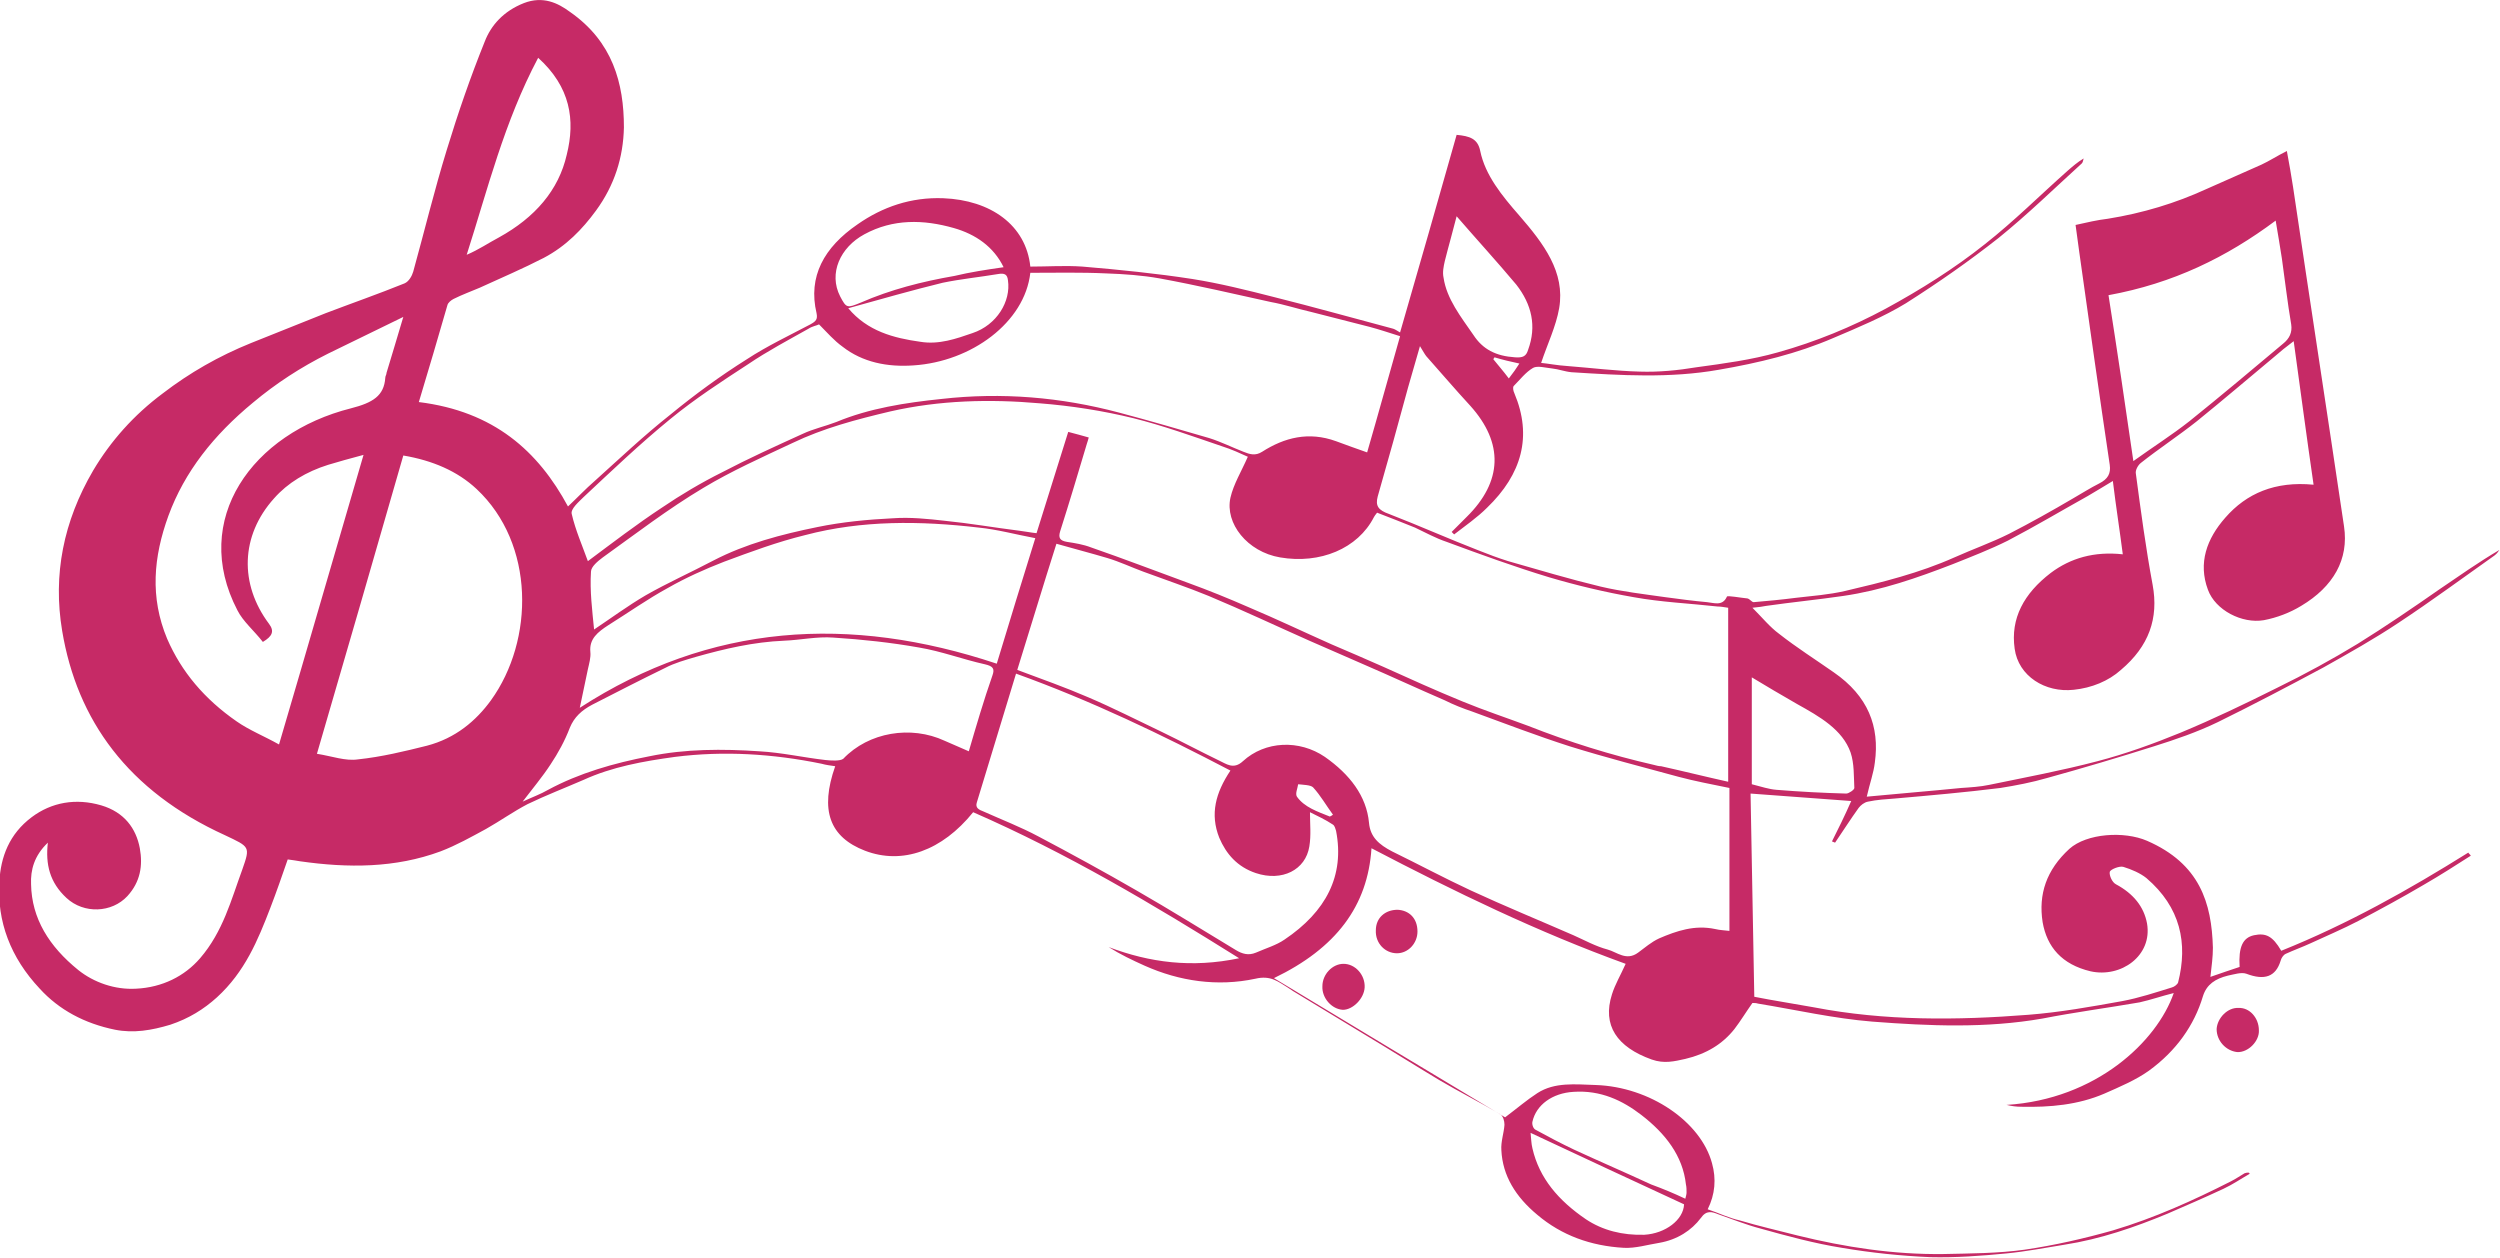
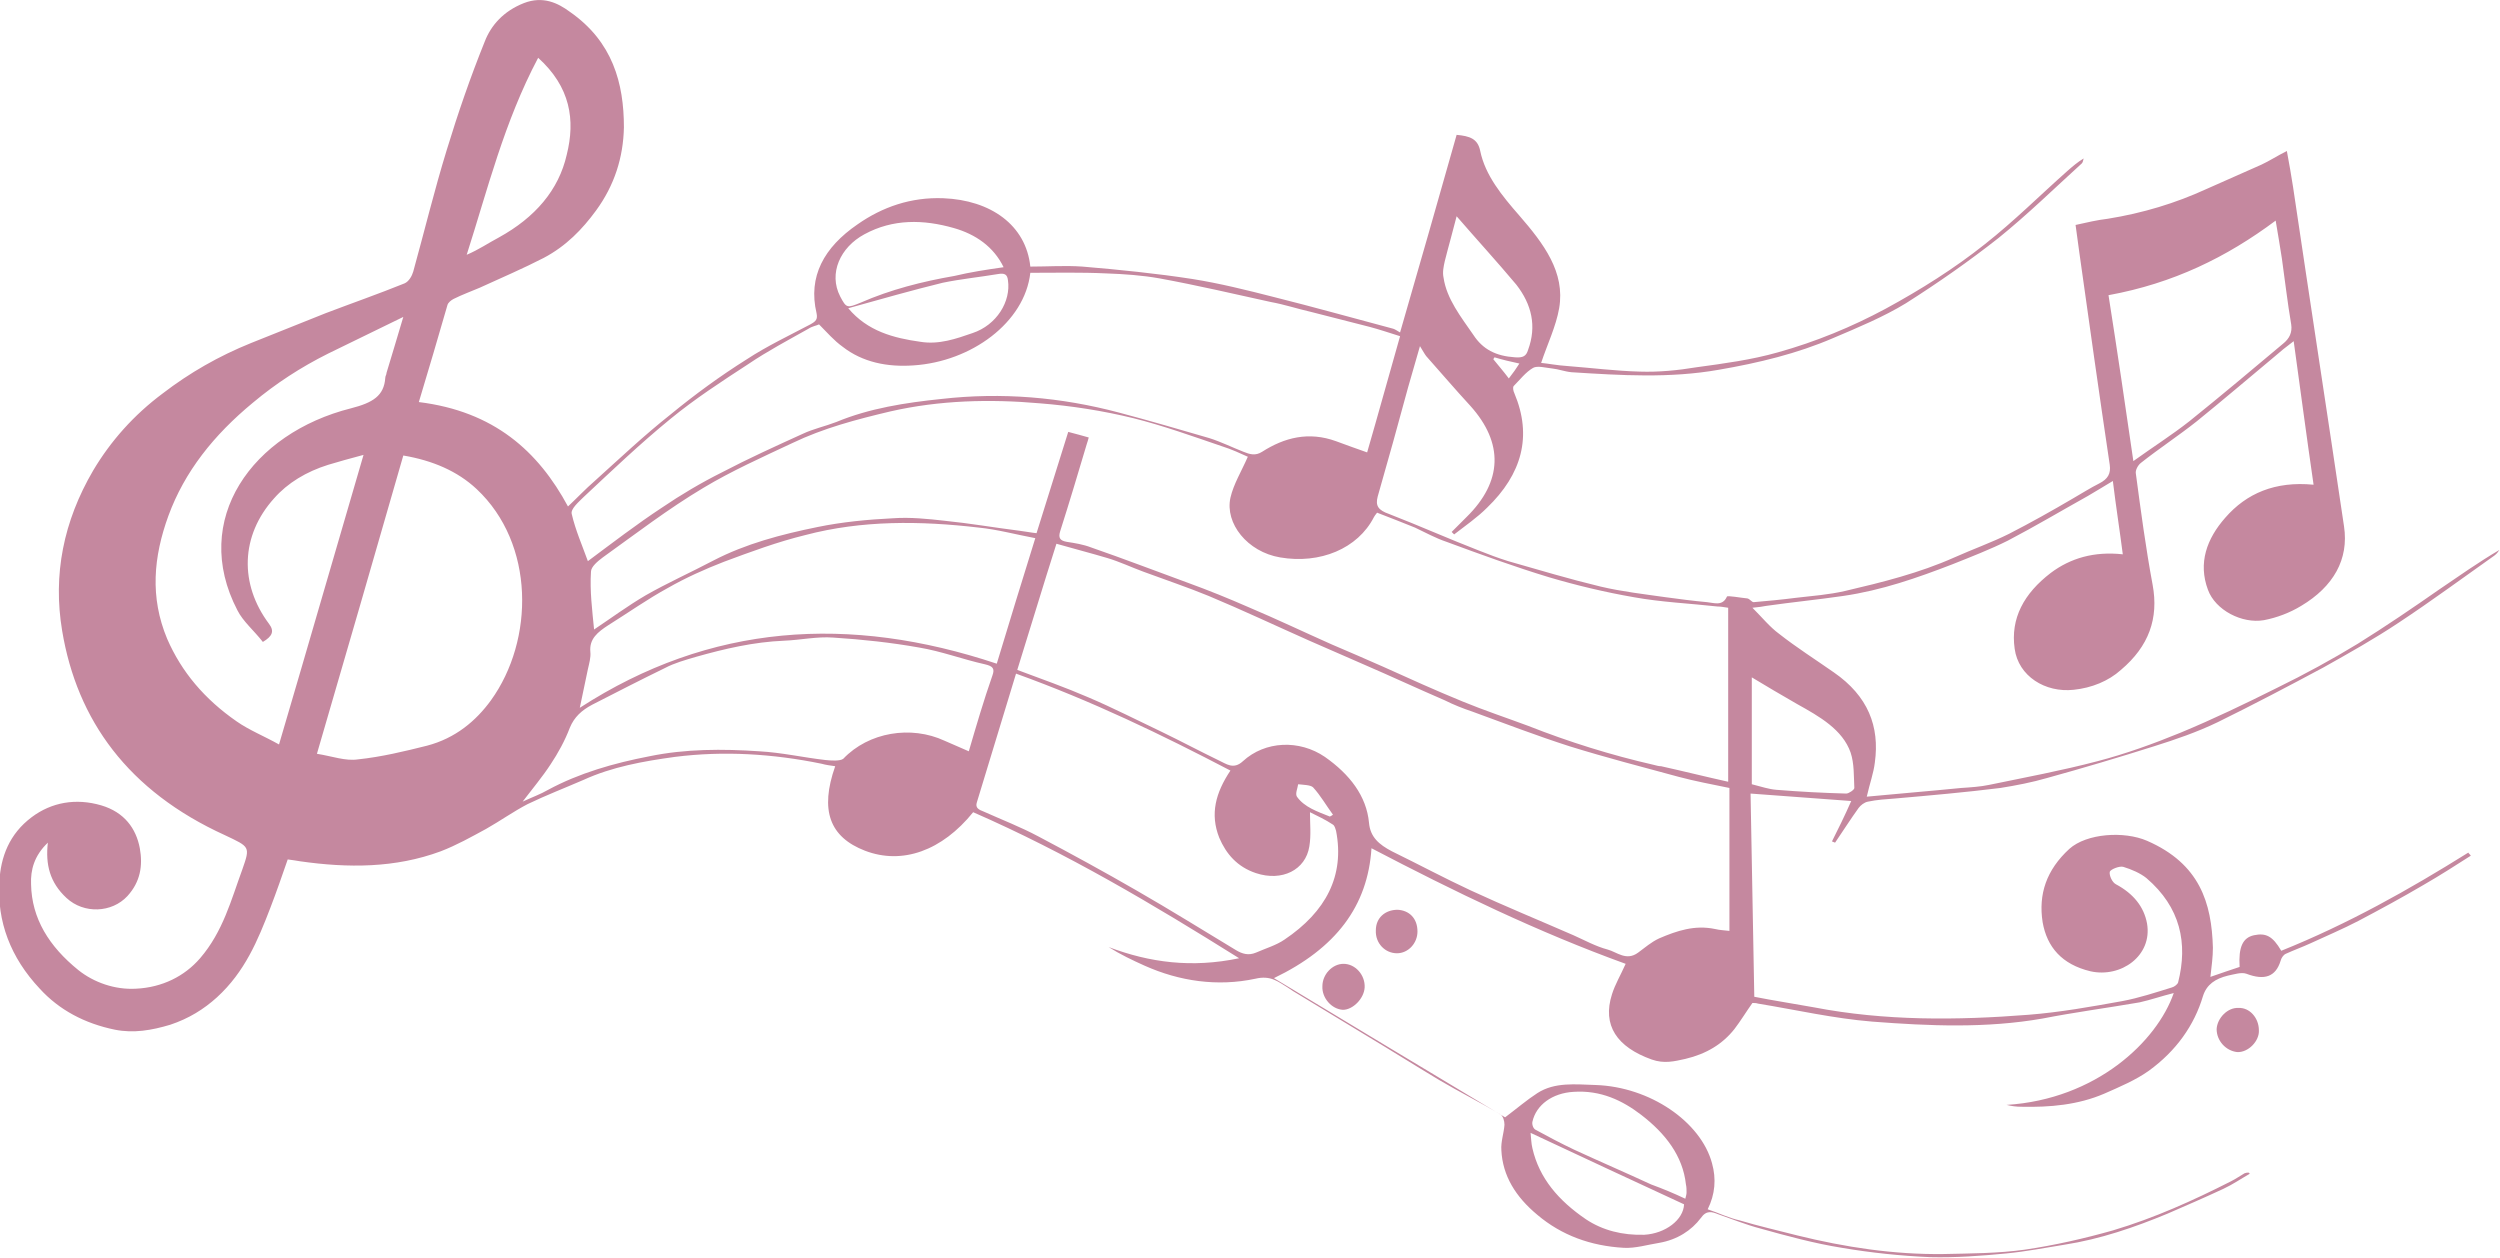
<svg xmlns="http://www.w3.org/2000/svg" version="1.1" id="Capa_1" x="0px" y="0px" viewBox="0 0 402.3 202.3" style="enable-background:new 0 0 402.3 202.3;" xml:space="preserve">
  <style type="text/css">
- 	.st0{fill:#c62a66;}
+ 	.st0{fill:#c5889f;}
</style>
  <path class="st0" d="M362,188.9c-1.4,0.8-2.7,1.7-4.2,2.4c-3,1.4-6,2.7-9,4c-5.3,2.2-10.8,4.1-16.6,5c-3.1,0.5-6.2,1.1-9.3,1.4  c-4.1,0.4-8.2,0.7-12.3,0.6c-4.7-0.2-9.5-0.7-14.2-1.5c-4.4-0.7-8.8-1.9-13.1-3.1c-2.3-0.6-4.5-1.5-6.8-2.3c-1-0.4-1.9-0.7-2.8,0.6  c-1.5,2-3.8,3.5-6.7,4c-1.9,0.3-3.8,0.9-5.7,0.8c-5.3-0.3-10-2-13.9-5.3c-3.5-2.9-5.6-6.3-5.8-10.4c-0.1-1.4,0.4-2.7,0.5-4.1  c0-0.6-0.2-1.4-0.7-1.7c-3.2-1.9-6.6-3.6-9.8-5.5c-4-2.4-7.8-4.8-11.8-7.2c-3.9-2.4-7.8-4.7-11.7-7.1c-0.3-0.2-0.6-0.4-0.9-0.6  c-1.5-0.9-2.7-2-5.2-1.4c-6.1,1.3-12.2,0.4-17.8-2.1c-2-0.9-3.9-1.8-5.8-3c6.6,2.5,13.4,3.4,21,1.8c-13.9-8.7-27.7-16.9-42.8-23.5  c-5,6.2-11.4,8.5-17.4,6.2c-5.7-2.2-7.3-6.5-4.8-13.6c-0.7-0.1-1.5-0.2-2.2-0.4c-7.8-1.6-15.7-2.1-23.6-1.1  c-5.1,0.7-10.1,1.6-14.7,3.7c-3,1.3-6.1,2.5-9,3.9c-2.3,1.2-4.4,2.7-6.7,4c-2.4,1.3-4.7,2.6-7.3,3.6c-7.3,2.7-14.9,2.7-22.6,1.6  c-0.6-0.1-1.2-0.2-2-0.3c-0.9,2.6-1.8,5.2-2.8,7.8c-2,5.2-4.1,10.3-8.6,14.4c-2.1,1.9-4.5,3.4-7.5,4.4c-3,0.9-5.9,1.4-8.9,0.8  c-4.9-1-9-3.2-12.1-6.6c-4.7-5-6.9-10.8-6.5-17.2c0.2-4,1.6-7.7,5.2-10.4c3.2-2.4,7.1-3.1,11.2-1.9c3.7,1.1,5.6,3.7,6.2,6.9  c0.5,2.8,0.1,5.4-2,7.7c-2.5,2.7-7,2.9-9.8,0.3c-2.7-2.5-3.4-5.4-3-8.9c-2.2,2.1-2.8,4.4-2.7,6.7c0.1,5.5,2.9,10,7.6,13.8  c2.5,2,5.9,3.2,9.3,3c4.2-0.2,7.8-2,10.3-4.9c3.7-4.3,5-9.4,6.8-14.3c1.3-3.7,1.2-3.6-2.8-5.5c-15.6-7.1-23.8-18.5-26.2-32.9  c-1.5-9,0.2-17.6,5-25.8c2.8-4.7,6.5-8.9,11.2-12.4c4.3-3.3,9-6,14.2-8.1c4-1.6,8-3.2,12-4.8c4.2-1.6,8.5-3.1,12.7-4.8  c0.7-0.3,1.2-1.2,1.4-1.9c1.8-6.5,3.4-13.1,5.4-19.6c1.8-5.9,3.8-11.7,6.1-17.4c1-2.6,3-4.9,6.3-6.2c3.1-1.2,5.5,0,7.4,1.4  c6.9,4.8,8.7,11.5,8.7,18.6c-0.1,4.8-1.5,9.3-4.5,13.4c-2.2,3-4.8,5.7-8.4,7.6c-3.3,1.7-6.8,3.2-10.3,4.8c-1.4,0.6-2.8,1.1-4.2,1.8  c-0.4,0.2-0.9,0.6-1,1c-1.5,5.2-3,10.3-4.6,15.6c12.1,1.5,19.2,7.9,24,16.8c1.5-1.4,2.8-2.8,4.3-4.1c4-3.6,7.9-7.3,12.2-10.7  c3.9-3.2,8-6.2,12.3-8.9c3.2-2.1,6.8-3.8,10.2-5.6c0.9-0.5,1.2-0.8,1-1.8c-1.4-5.9,1.2-10.6,6.6-14.3c4-2.8,8.6-4.4,13.8-4.2  c7.6,0.3,13.3,4.3,14,11c2.8,0,5.6-0.2,8.4,0c5.9,0.5,11.9,1.1,17.7,2c4.4,0.7,8.8,1.8,13.1,2.9c6.4,1.6,12.8,3.4,19.2,5.1  c0.3,0.1,0.6,0.3,1.1,0.6c3.1-10.7,6.1-21.2,9.1-31.8c2.1,0.2,3.4,0.6,3.8,2.6c0.8,3.9,3.5,7.2,6.3,10.4c3.9,4.5,7.4,9.1,6.4,14.9  c-0.5,2.9-1.9,5.8-2.9,8.8c1.1,0.1,2.6,0.4,4.2,0.5c3.9,0.3,7.8,0.8,11.7,0.9c3,0.1,6.1-0.2,9.1-0.7c4.4-0.6,8.9-1.2,13.1-2.4  c6.1-1.7,11.9-4.1,17.3-7c5.7-3.1,11.1-6.5,16-10.4c4.7-3.7,8.9-7.9,13.3-11.8c0.8-0.7,1.6-1.4,2.6-2c-0.1,0.3-0.1,0.6-0.3,0.8  c-4.4,4-8.7,8.2-13.4,12c-4.7,3.7-9.7,7.2-14.9,10.5c-3.6,2.2-7.7,3.9-11.7,5.6c-5.8,2.5-12,4-18.4,5.1c-7.9,1.4-15.8,0.9-23.7,0.4  c-1.1-0.1-2.1-0.5-3.1-0.6s-2.4-0.5-3.1-0.1c-1.2,0.7-2.1,1.9-3.1,2.9c-0.2,0.2-0.1,0.8,0.1,1.2c2.9,6.9,1.2,13-4.4,18.4  c-1.6,1.6-3.5,2.9-5.3,4.3l-0.4-0.4c0.8-0.8,1.6-1.6,2.4-2.4c5.8-5.7,6-11.9,0.6-17.9c-2.4-2.6-4.7-5.3-7.1-8  c-0.3-0.4-0.5-0.8-1-1.6c-0.7,2.4-1.3,4.5-1.9,6.6c-1.6,5.9-3.2,11.7-4.9,17.6c-0.4,1.5,0.1,2.2,1.8,2.8c4.9,1.9,9.6,4,14.5,5.9  c1.5,0.6,3.1,1.2,4.7,1.7c4.9,1.4,9.9,2.9,14.9,4.1c3.4,0.8,6.9,1.2,10.4,1.7c2.2,0.3,4.5,0.6,6.7,0.8c1.1,0.1,2.5,0.7,3.2-0.9  c0.1-0.2,2.2,0.2,3.3,0.3c0.4,0.1,0.7,0.6,1,0.6c2.3-0.2,4.5-0.4,6.8-0.7c2.6-0.3,5.3-0.5,7.9-1.1c6-1.4,12-2.9,17.6-5.4  c2.9-1.3,6-2.4,8.8-3.8c3.5-1.8,6.9-3.7,10.3-5.7c1.4-0.8,2.8-1.7,4.2-2.4c1.4-0.7,1.9-1.6,1.7-3c-1.7-11.4-3.3-22.8-4.9-34.2  c-0.2-1.5-0.4-3-0.6-4.4c1.8-0.4,3.5-0.8,5.2-1c5.6-0.9,10.9-2.5,15.9-4.8c2.9-1.3,5.9-2.6,8.8-3.9c1.3-0.6,2.5-1.4,4.1-2.2  c0.4,2.1,0.7,3.9,1,5.8c2.7,18.2,5.5,36.4,8.2,54.6c0.8,5.3-1.7,9.7-6.9,12.8c-1.8,1.1-3.9,1.9-6,2.3c-3.5,0.6-7.8-1.6-9-4.9  c-1.6-4.3-0.2-8.2,2.8-11.6c3.4-3.9,8-5.9,14.2-5.3c-1.1-7.6-2.1-15.1-3.2-23.1c-1.2,0.9-2.2,1.7-3.1,2.5c-4.2,3.5-8.3,7-12.5,10.4  c-2.9,2.3-6.1,4.4-9,6.7c-0.5,0.4-0.9,1.2-0.8,1.7c0.8,6,1.6,12,2.7,17.9c1,5.4-0.6,9.9-5.1,13.7c-2,1.8-4.7,2.9-7.6,3.2  c-4.6,0.5-8.9-2.2-9.5-6.6c-0.7-4.9,1.5-8.9,5.8-12.2c3.2-2.4,7-3.5,11.6-3c-0.5-3.9-1.1-7.7-1.6-11.8c-1.5,0.9-2.8,1.7-4,2.4  c-4.3,2.4-8.5,4.9-12.9,7.2c-2.8,1.4-5.9,2.6-8.9,3.8c-5.7,2.2-11.4,4.2-17.6,5.1c-4.1,0.6-8.2,1-12.4,1.6c-0.5,0.1-1.1,0.2-2.2,0.3  c1.6,1.6,2.8,3.1,4.3,4.2c2.8,2.2,5.8,4.1,8.8,6.2c5.5,3.8,7.4,8.7,6.6,14.5c-0.2,1.7-0.8,3.3-1.3,5.5c5.2-0.5,10.2-0.9,15.2-1.4  c1.5-0.1,3.1-0.2,4.5-0.5c5.8-1.2,11.7-2.3,17.4-3.8c4.6-1.2,9-2.8,13.4-4.6c5.3-2.2,10.5-4.7,15.5-7.2c4.5-2.2,8.9-4.6,13-7.1  c4.5-2.8,8.9-5.8,13.2-8.8c3.1-2.1,6.2-4.3,9.6-6.3c-0.2,0.3-0.4,0.6-0.8,0.9c-5.1,3.6-10.1,7.3-15.4,10.8c-3.9,2.6-8,4.9-12.1,7.2  c-5.6,3-11.3,6-17,8.8c-3.3,1.6-6.8,2.8-10.3,3.9c-5.7,1.8-11.4,3.5-17.2,5.1c-2.4,0.7-5,1.2-7.5,1.6c-5.6,0.7-11.3,1.2-17,1.7  c-1.4,0.1-2.9,0.2-4.3,0.5c-0.6,0.1-1.2,0.6-1.5,1c-1.3,1.8-2.5,3.7-3.8,5.6c-0.2-0.1-0.3-0.1-0.5-0.2c1-2,2-4,3.1-6.5  c-5.5-0.4-10.7-0.8-16.2-1.2c0.2,10.8,0.4,21.6,0.6,32.7c3,0.6,6.3,1.1,9.6,1.7c11.4,2.2,23,2.1,34.5,1.2c5.1-0.4,10.1-1.3,15.1-2.2  c2.7-0.5,5.4-1.4,8-2.2c0.4-0.1,0.9-0.5,1-0.8c1.6-6.3,0.4-12.1-5.1-16.8c-1-0.8-2.4-1.4-3.7-1.8c-0.6-0.2-2.1,0.4-2.2,0.8  c-0.1,0.6,0.4,1.7,1,2c2.8,1.5,4.5,3.6,5,6.3c0.9,5.2-4.2,8.8-9.1,7.7c-4.6-1.1-7-3.9-7.7-7.9c-0.7-4.5,0.6-8.4,4.3-11.8  c2.8-2.5,8.8-2.9,12.5-1.3c8.5,3.7,10.4,10,10.6,17.2c0,1.5-0.2,2.9-0.4,4.7c1.7-0.6,3.2-1.1,4.7-1.6c-0.2-3.2,0.5-4.7,2.3-5.1  c1.9-0.4,3,0.1,4.4,2.5c10.7-4.3,20.5-9.8,30.1-15.8c0.1,0.2,0.3,0.3,0.4,0.5c-2.5,1.6-5,3.2-7.6,4.7c-3.4,2-6.9,3.9-10.5,5.8  c-2.5,1.3-5.1,2.4-7.7,3.6c-1.3,0.6-2.7,1.1-4,1.7c-0.4,0.2-0.7,0.7-0.8,1.1c-0.8,2.6-2.6,3.2-5.5,2.1c-0.8-0.3-2,0.1-3,0.3  c-2,0.5-3.4,1.4-4,3.3c-1.4,4.7-4.3,8.8-8.7,12c-2.1,1.5-4.7,2.6-7.2,3.7c-4.2,1.8-8.7,2.2-13.3,2.1c-0.8,0-1.6-0.1-2.4-0.3  c14.4-0.9,24.2-10.2,26.9-18c-2,0.5-3.7,1.1-5.5,1.5c-5.2,0.9-10.5,1.6-15.6,2.6c-9.1,1.6-18.3,1.2-27.4,0.5  c-6.2-0.5-12.3-1.9-18.4-2.9c-0.3-0.1-0.6-0.1-0.9-0.1c-1,1.4-1.9,2.9-2.9,4.2c-1.9,2.4-4.5,4-7.9,4.8c-1.8,0.4-3.4,0.8-5.4,0.1  c-5.6-2-8-5.5-6.4-10.5c0.5-1.6,1.4-3.1,2.2-4.9c-14.1-5.1-27.5-11.6-40.9-18.6c-0.6,9.3-5.7,16.1-15.7,20.9  c12.6,7.6,25,15.1,37.2,22.4c2-1.5,3.5-2.8,5.2-3.9c2.8-1.8,6.1-1.4,9.4-1.3c8.7,0.3,16.9,5.9,18.7,12.6c0.7,2.5,0.5,5-0.7,7.4  c1.8,0.6,3.4,1.4,5.2,1.8c3,0.9,6.1,1.6,9.2,2.4c7.7,1.9,15.5,3.1,23.5,3c4.4-0.1,8.8-0.1,13.1-0.7c4.8-0.7,9.6-1.8,14.2-3.1  c6.7-2,12.9-4.8,19-7.9c0.8-0.4,1.5-0.9,2.2-1.3C361.8,188.6,362,188.7,362,188.9L362,188.9z M95.6,101.3c2.7-1.8,5.4-3.8,8.3-5.5  c3.5-2,7.3-3.7,10.9-5.6c5.2-2.7,10.9-4.2,16.8-5.4c3.9-0.8,8-1.2,12.1-1.4c2.8-0.2,5.6,0.1,8.3,0.4c4,0.4,8,1.1,12,1.6  c0.9,0.1,1.8,0.3,2.8,0.4c1.7-5.5,3.4-10.8,5.1-16.3c1.2,0.3,2.2,0.6,3.3,0.9c-0.1,0.4-0.2,0.7-0.3,1c-1.4,4.7-2.8,9.4-4.3,14.1  c-0.3,1-0.1,1.5,1.1,1.7c1.3,0.2,2.6,0.4,3.9,0.9c5.2,1.8,10.4,3.8,15.6,5.7c3.3,1.2,6.5,2.5,9.7,3.9c4.5,1.9,8.9,4,13.4,6  c2.8,1.2,5.6,2.4,8.3,3.6c4.2,1.9,8.4,3.8,12.8,5.6c3.4,1.4,7,2.6,10.5,3.9c6.6,2.6,13.3,4.7,20.3,6.3c0.4,0.1,0.7,0.2,1.1,0.2  c3.6,0.8,7.2,1.7,10.8,2.5V97.8c-0.7-0.1-1.2-0.2-1.7-0.2c-4.5-0.5-9.1-0.7-13.5-1.5c-4.6-0.8-9.2-1.9-13.6-3.2  c-5.6-1.7-11.1-3.7-16.5-5.7c-1.8-0.6-3.4-1.5-5.1-2.3c-2-0.8-4-1.6-6.1-2.4c-0.3,0.4-0.4,0.5-0.5,0.7c-2.6,5.1-8.7,7.6-15.1,6.5  c-5.3-0.9-8.9-5.5-8-9.6c0.5-2.2,1.8-4.3,2.8-6.6c-1.1-0.5-2.6-1.2-4.2-1.7c-4.7-1.6-9.4-3.3-14.2-4.5c-4.9-1.2-10-2-15.1-2.4  c-8-0.7-16.1-0.5-24,1.3c-5.5,1.3-10.8,2.7-15.8,5.1c-4.9,2.3-9.8,4.5-14.3,7.2c-5.7,3.4-10.9,7.4-16.2,11.2  c-0.8,0.6-1.9,1.5-1.9,2.3C94.9,95.1,95.3,98.2,95.6,101.3L95.6,101.3z M163.7,107.8c4,1.5,7.7,2.8,11.4,4.4c4,1.7,7.9,3.7,11.9,5.6  c3.1,1.5,6.1,3.1,9.2,4.6c1.1,0.5,2.3,1.5,3.8,0.1c3.6-3.3,9.1-3.5,13.2-0.7c4,2.8,6.7,6.3,7.1,10.6c0.2,2.3,1.6,3.5,3.7,4.6  c4.3,2.1,8.4,4.3,12.7,6.3c5.4,2.5,11,4.8,16.5,7.2c1.8,0.8,3.6,1.8,5.5,2.3c1.5,0.4,3,1.9,4.9,0.5c1.1-0.8,2.1-1.7,3.4-2.3  c2.8-1.2,5.7-2.2,9-1.5c0.8,0.2,1.6,0.2,2.3,0.3v-23c-2.9-0.6-5.6-1.1-8.2-1.8c-5.9-1.6-11.7-3.1-17.5-4.9  c-5.3-1.7-10.5-3.7-15.7-5.6c-1.5-0.5-3-1.1-4.4-1.8c-4.4-1.9-8.7-3.9-13.1-5.8c-2.9-1.3-5.8-2.5-8.7-3.8  c-5.4-2.4-10.7-4.9-16.2-7.2c-3.4-1.4-7-2.6-10.5-3.9c-1.9-0.7-3.8-1.6-5.8-2.2c-2.7-0.8-5.4-1.5-8.2-2.3  C167.8,94.4,165.8,101.1,163.7,107.8L163.7,107.8z M165.8,43.9c-0.9,8-9.5,14.3-18.8,14.9c-4.2,0.3-8.2-0.5-11.4-3  c-1.4-1-2.5-2.3-3.8-3.6c-0.4,0.2-1.1,0.3-1.7,0.7c-3.2,1.8-6.6,3.6-9.7,5.7c-4.3,2.8-8.6,5.6-12.5,8.8c-4.9,4-9.4,8.3-14,12.6  c-0.8,0.8-2.1,1.9-1.9,2.7c0.6,2.6,1.7,5.1,2.6,7.6c3.9-2.9,7.8-5.9,11.9-8.6c3.1-2.1,6.3-4,9.7-5.7c4.2-2.2,8.6-4.2,13-6.2  c1.7-0.8,3.6-1.2,5.4-1.9c5.3-2.2,11.1-3.1,16.9-3.7c9.7-1.1,19.2-0.3,28.6,2.2c4.9,1.3,9.7,2.7,14.5,4.1c1.9,0.6,3.7,1.5,5.5,2.2  c1,0.4,1.9,0.7,3,0c3.6-2.3,7.5-3.3,11.9-1.7c1.6,0.6,3.3,1.2,5,1.8c1.8-6.2,3.5-12.4,5.3-18.7c-1.9-0.6-3.4-1.1-4.9-1.5  c-3.1-0.8-6.3-1.6-9.4-2.4c-2.2-0.5-4.3-1.2-6.5-1.6c-5.9-1.3-11.9-2.7-17.9-3.8c-2.8-0.5-5.7-0.7-8.5-0.8  C173.9,43.8,169.9,43.9,165.8,43.9L165.8,43.9z M210.8,130.7c0,1.9,0.2,3.7-0.1,5.5c-0.6,3.8-4.4,5.7-8.6,4.3c-3-1-4.8-3.1-5.9-5.7  c-1.5-3.8-0.6-7.2,1.8-10.8c-11.1-5.8-22.3-11.2-34.5-15.6c-2.1,6.9-4.2,13.8-6.3,20.7c-0.3,0.9,0.3,1.2,1.1,1.5  c2.9,1.3,6,2.5,8.8,4c5.3,2.8,10.6,5.7,15.8,8.7c5.4,3.1,10.7,6.4,16,9.6c1,0.6,2,0.9,3.2,0.4c1.6-0.7,3.3-1.2,4.6-2.1  c6.7-4.5,9.7-10.3,8.3-17.5c-0.1-0.3-0.2-0.8-0.5-1C213.3,131.9,212,131.3,210.8,130.7L210.8,130.7z M58.5,73.2  c-2.3,0.6-4,1.1-5.7,1.6c-3.5,1.1-6.5,2.9-8.7,5.4c-5.4,6-5.6,13.8-0.8,20.2c0.9,1.2,0.5,2-1,2.9c-1.4-1.8-3.2-3.3-4.1-5.1  c-7.6-14.6,2.4-28.5,18.3-32.5c3.5-0.9,5.3-2,5.5-4.9c0-0.3,0.2-0.5,0.2-0.8c0.9-2.9,1.7-5.7,2.7-9c-4.3,2.1-8.2,4-12.1,5.9  c-4.4,2.2-8.4,4.8-12.1,7.9c-6.3,5.2-11,11.1-13.6,18.2c-2.4,6.6-3,13.1-0.2,19.8c2.3,5.3,6,9.7,11.2,13.3c2,1.4,4.5,2.4,6.8,3.7  C49.5,104.2,53.9,88.9,58.5,73.2L58.5,73.2z M166.6,86.6c-3.2-0.6-6.1-1.4-9.1-1.7c-9.4-1.1-18.8-1.2-27.9,1.2  c-4.5,1.1-8.8,2.7-13.1,4.3c-3.1,1.2-6.2,2.6-9,4.2c-3.3,1.8-6.4,4-9.6,6c-1.7,1.1-3.1,2.2-2.9,4.3c0.1,0.9-0.2,1.9-0.4,2.8  c-0.4,1.9-0.8,3.8-1.3,6.2c21-13.6,43.4-15,67.1-7.1C162.5,99.9,164.5,93.3,166.6,86.6z M51,121.3c2.5,0.4,4.6,1.2,6.6,0.9  c3.8-0.4,7.5-1.3,11.1-2.2c4.6-1.2,7.9-4,10.3-7.3c7-9.7,7.1-25.2-2.3-34c-3.1-2.9-7.1-4.6-11.8-5.4C60.3,89.3,55.7,105.2,51,121.3  L51,121.3z M84.1,129c1.5-0.7,2.9-1.2,4.1-1.9c5-2.7,10.6-4.3,16.3-5.4c5.8-1.2,11.8-1.2,17.7-0.8c3.6,0.2,7.1,1,10.6,1.4  c0.9,0.1,2.4,0.2,2.9-0.2c4.1-4.3,10.9-5.4,16.3-2.9c1.3,0.6,2.6,1.1,3.9,1.7c1.2-4.1,2.4-8.2,3.8-12.2c0.4-1.1,0.1-1.5-1.2-1.8  c-3.6-0.8-7-2.1-10.6-2.7c-4.5-0.8-9.1-1.3-13.8-1.6c-2.6-0.2-5.3,0.4-7.9,0.5c-4.9,0.2-9.6,1.3-14.2,2.6c-1.7,0.5-3.5,1-5,1.8  c-3.9,1.9-7.8,3.9-11.7,5.9c-1.7,0.9-2.9,2-3.6,3.7c-0.8,2.1-1.9,4.1-3.1,5.9C87.3,125,85.7,126.9,84.1,129L84.1,129z M339.3,47.5  c1.4,8.9,2.7,17.7,4,26.7c3.2-2.3,6.2-4.2,9-6.4c5.1-4.1,10.1-8.3,15.1-12.5c1-0.8,1.5-1.8,1.3-3.1c-0.6-3.5-1-7.1-1.5-10.6  c-0.3-1.9-0.6-3.8-1-6.1C358.3,41.4,349.7,45.6,339.3,47.5L339.3,47.5z M86.6,9.3C81.1,19.7,78.5,30.4,75.1,41  c1.9-0.8,3.5-1.9,5.2-2.8c5.8-3.2,9.6-7.6,10.9-13.3C92.6,19.3,91.8,14,86.6,9.3L86.6,9.3z M161.5,43c-1.6-3.3-4.5-5.3-8-6.3  c-4.9-1.4-9.8-1.5-14.4,1c-3.9,2.1-5.8,6.3-3.9,10c1,1.9,1.1,1.9,3.3,1c4.8-2.1,9.9-3.4,15.1-4.3C156.1,43.8,158.7,43.4,161.5,43  L161.5,43z M281.9,109v17.2c1.6,0.4,2.7,0.8,4,0.9c3.7,0.3,7.5,0.5,11.2,0.6c0.4,0,1.3-0.6,1.3-0.9c-0.1-1.9,0-3.9-0.6-5.7  c-1.3-3.7-5-5.8-8.6-7.8C286.6,111.8,284.2,110.4,281.9,109L281.9,109z M271.2,192.9c0.1-0.4,0.2-0.7,0.2-1c0-0.4,0-0.9-0.1-1.3  c-0.5-4.6-3.3-8.2-7.2-11.2c-3-2.3-6.5-4-10.9-3.7c-3.4,0.2-6,2.1-6.6,4.8c-0.1,0.4,0.1,1.1,0.5,1.3c2,1.1,4.1,2.2,6.2,3.2  c4.1,1.9,8.3,3.7,12.4,5.6C267.6,191.3,269.3,192,271.2,192.9L271.2,192.9z M234.4,34.8c-0.6,2.4-1.3,4.8-1.9,7.2  c-0.2,0.9-0.4,1.8-0.2,2.7c0.5,3.4,2.8,6.3,4.8,9.2c1.5,2.3,3.6,3.4,6.7,3.6c1.3,0.1,1.8-0.2,2.1-1.2c1.4-3.8,0.6-7.3-1.9-10.5  C240.9,42.1,237.6,38.5,234.4,34.8L234.4,34.8z M271,193.8c-8.2-3.8-16.4-7.6-24.7-11.5c0.1,0.9,0.1,1.7,0.3,2.5  c1.1,4.8,4.2,8.4,8.6,11.4c2.7,1.8,5.9,2.6,9.4,2.5C268,198.5,270.9,196.3,271,193.8L271,193.8z M136.5,49.6  c3.1,3.7,7.3,4.8,11.6,5.4c3,0.5,5.8-0.5,8.4-1.4c3.9-1.3,6.2-5.1,5.7-8.5c-0.1-0.9-0.5-1.2-1.6-1c-3,0.5-6,0.8-8.9,1.4  C146.8,46.7,141.9,48.1,136.5,49.6L136.5,49.6z M214,131.4c0.2-0.1,0.4-0.2,0.5-0.3c-1.1-1.5-2-3.1-3.2-4.4  c-0.4-0.4-1.6-0.4-2.4-0.5c-0.1,0.7-0.5,1.5-0.2,2C209.9,129.9,212,130.6,214,131.4L214,131.4z M240.5,57.5  c-0.1,0.1-0.1,0.2-0.2,0.3c0.8,1,1.6,1.9,2.5,3.1c0.7-0.9,1.2-1.6,1.7-2.4C243.1,58.2,241.8,57.9,240.5,57.5L240.5,57.5z" />
  <path class="st0" d="M212.8,158.7c0-1.9,1.6-3.6,3.4-3.6c1.9,0,3.5,1.8,3.4,3.8c-0.1,1.8-1.9,3.6-3.5,3.6  C214.3,162.4,212.7,160.6,212.8,158.7L212.8,158.7z" />
  <path class="st0" d="M363.5,165.8c0.1,1.7-1.7,3.6-3.5,3.5c-1.8-0.2-3.3-1.8-3.3-3.7c0.1-1.8,1.8-3.5,3.5-3.4  C362,162.1,363.5,163.8,363.5,165.8L363.5,165.8z" />
  <path class="st0" d="M228.1,149.9c0,1.9-1.5,3.5-3.3,3.5c-1.9,0-3.5-1.6-3.4-3.7c0-2,1.5-3.3,3.5-3.3  C226.8,146.5,228.1,147.8,228.1,149.9L228.1,149.9z" />
</svg>
